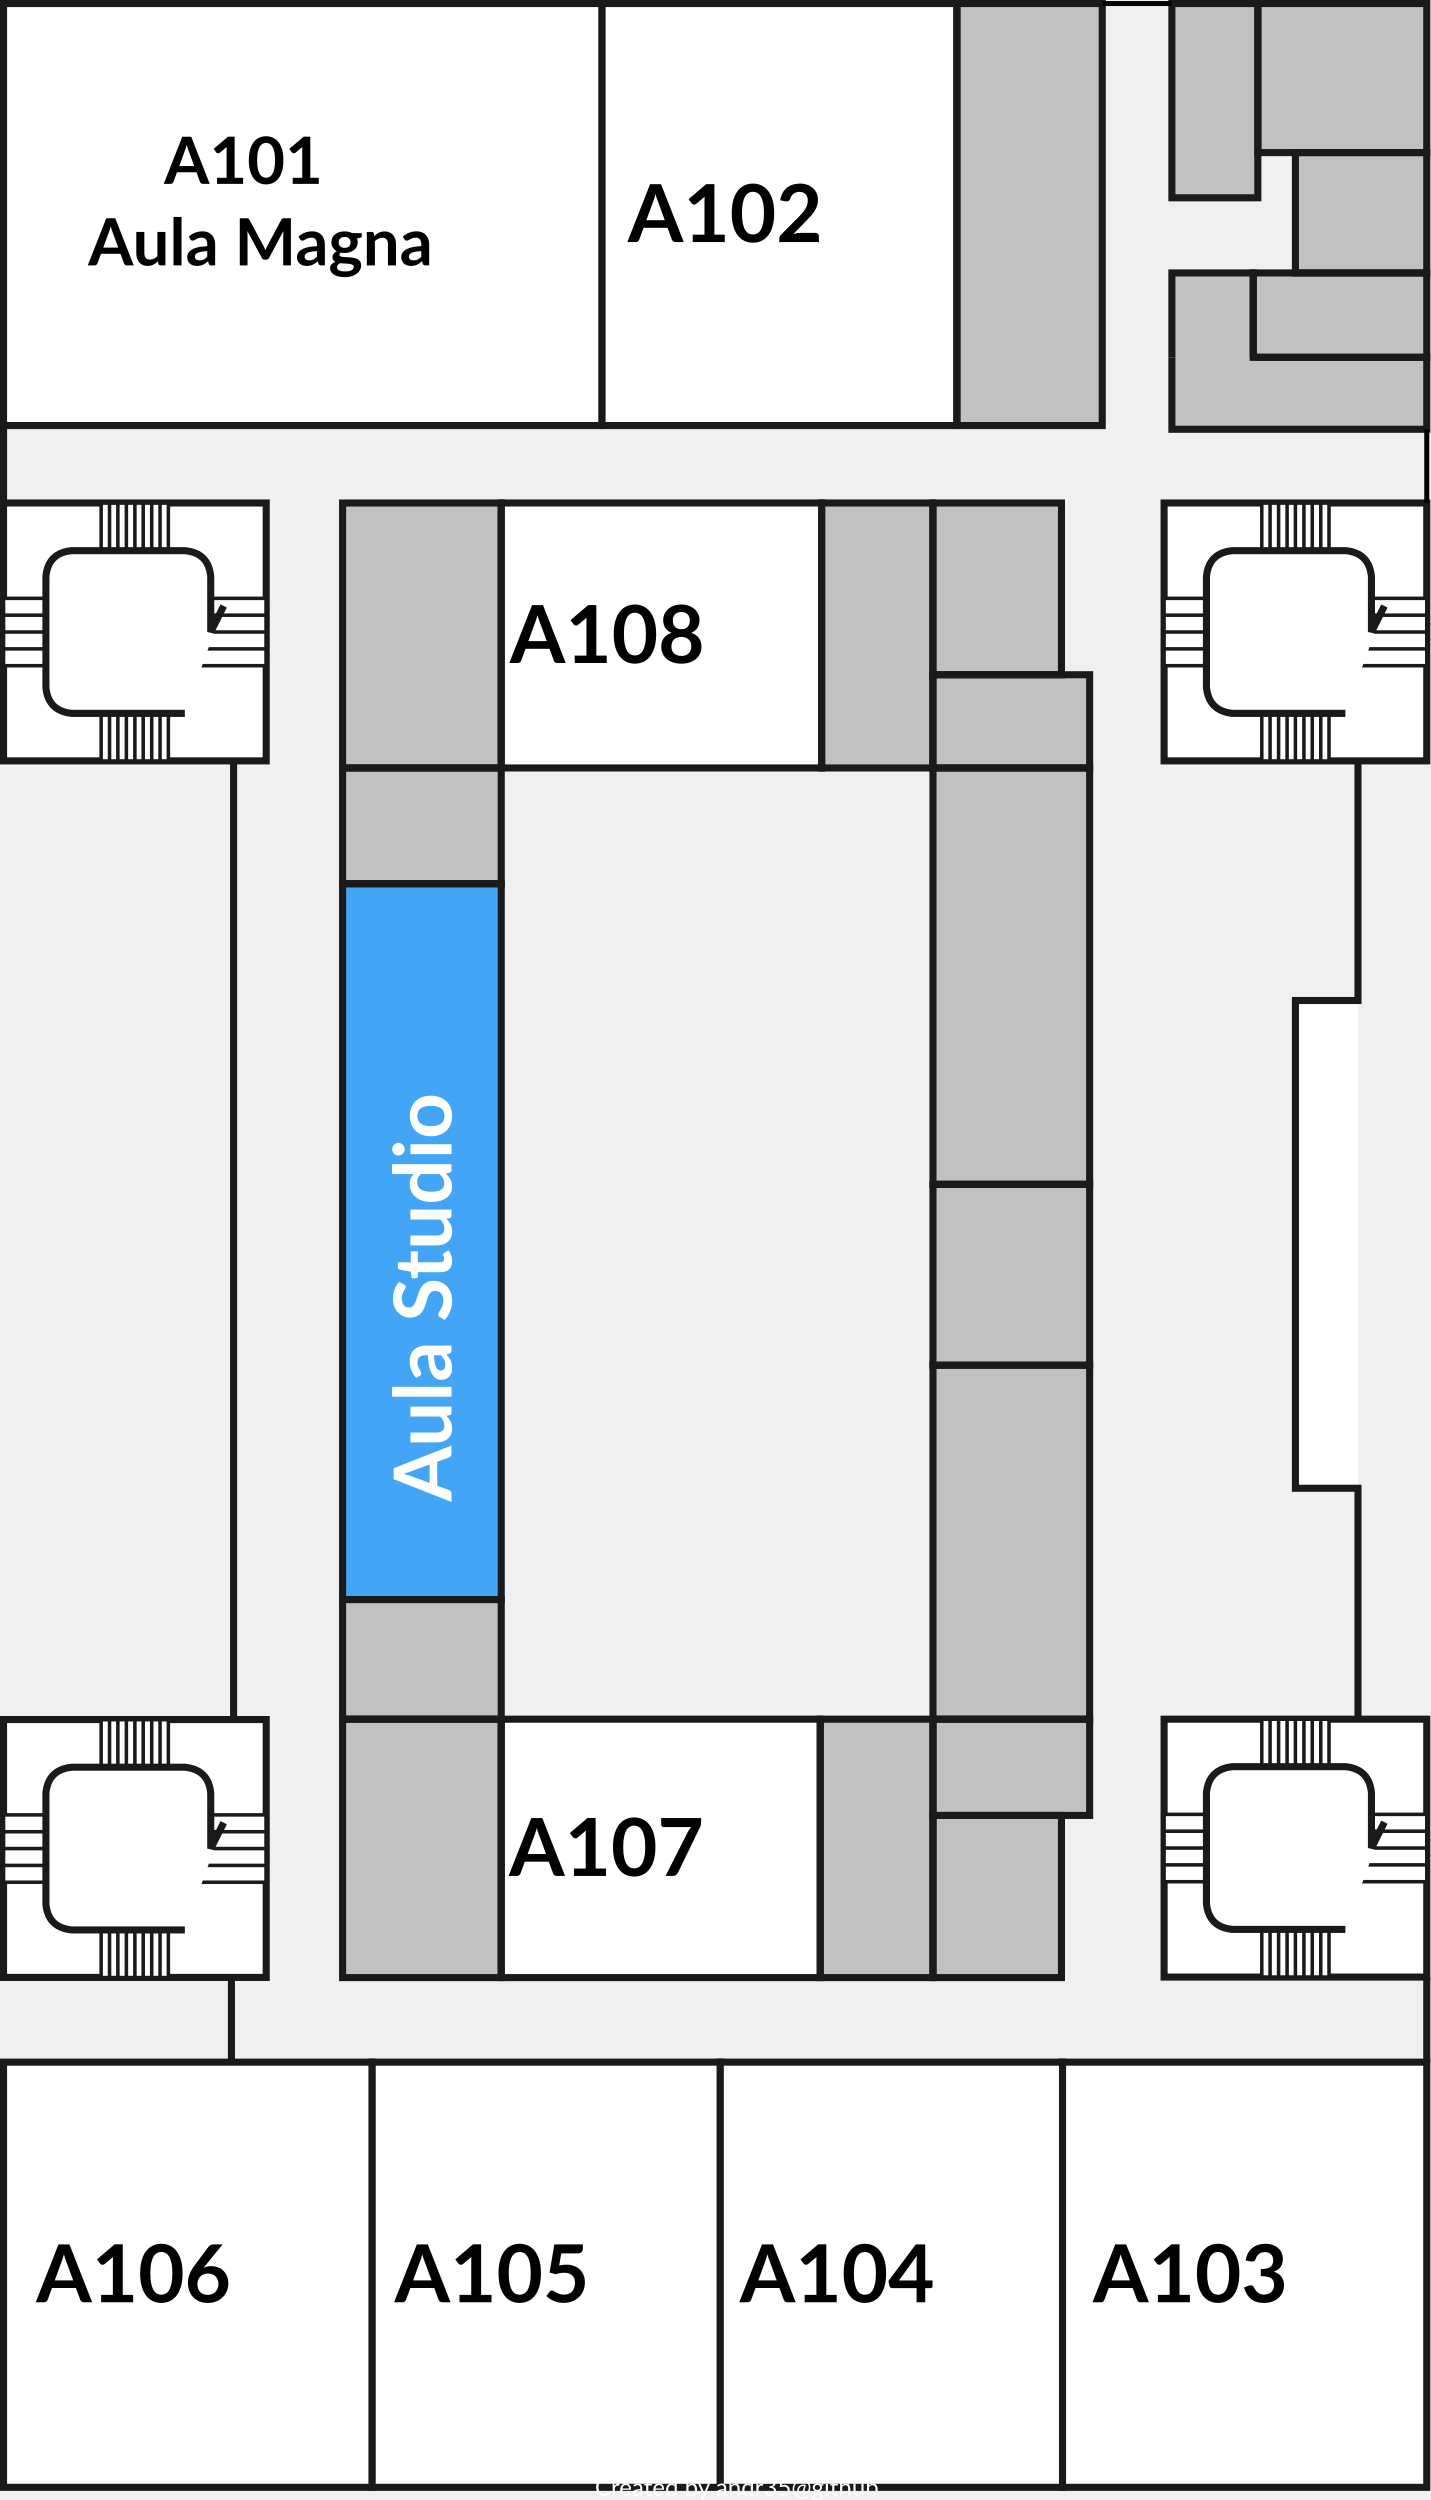
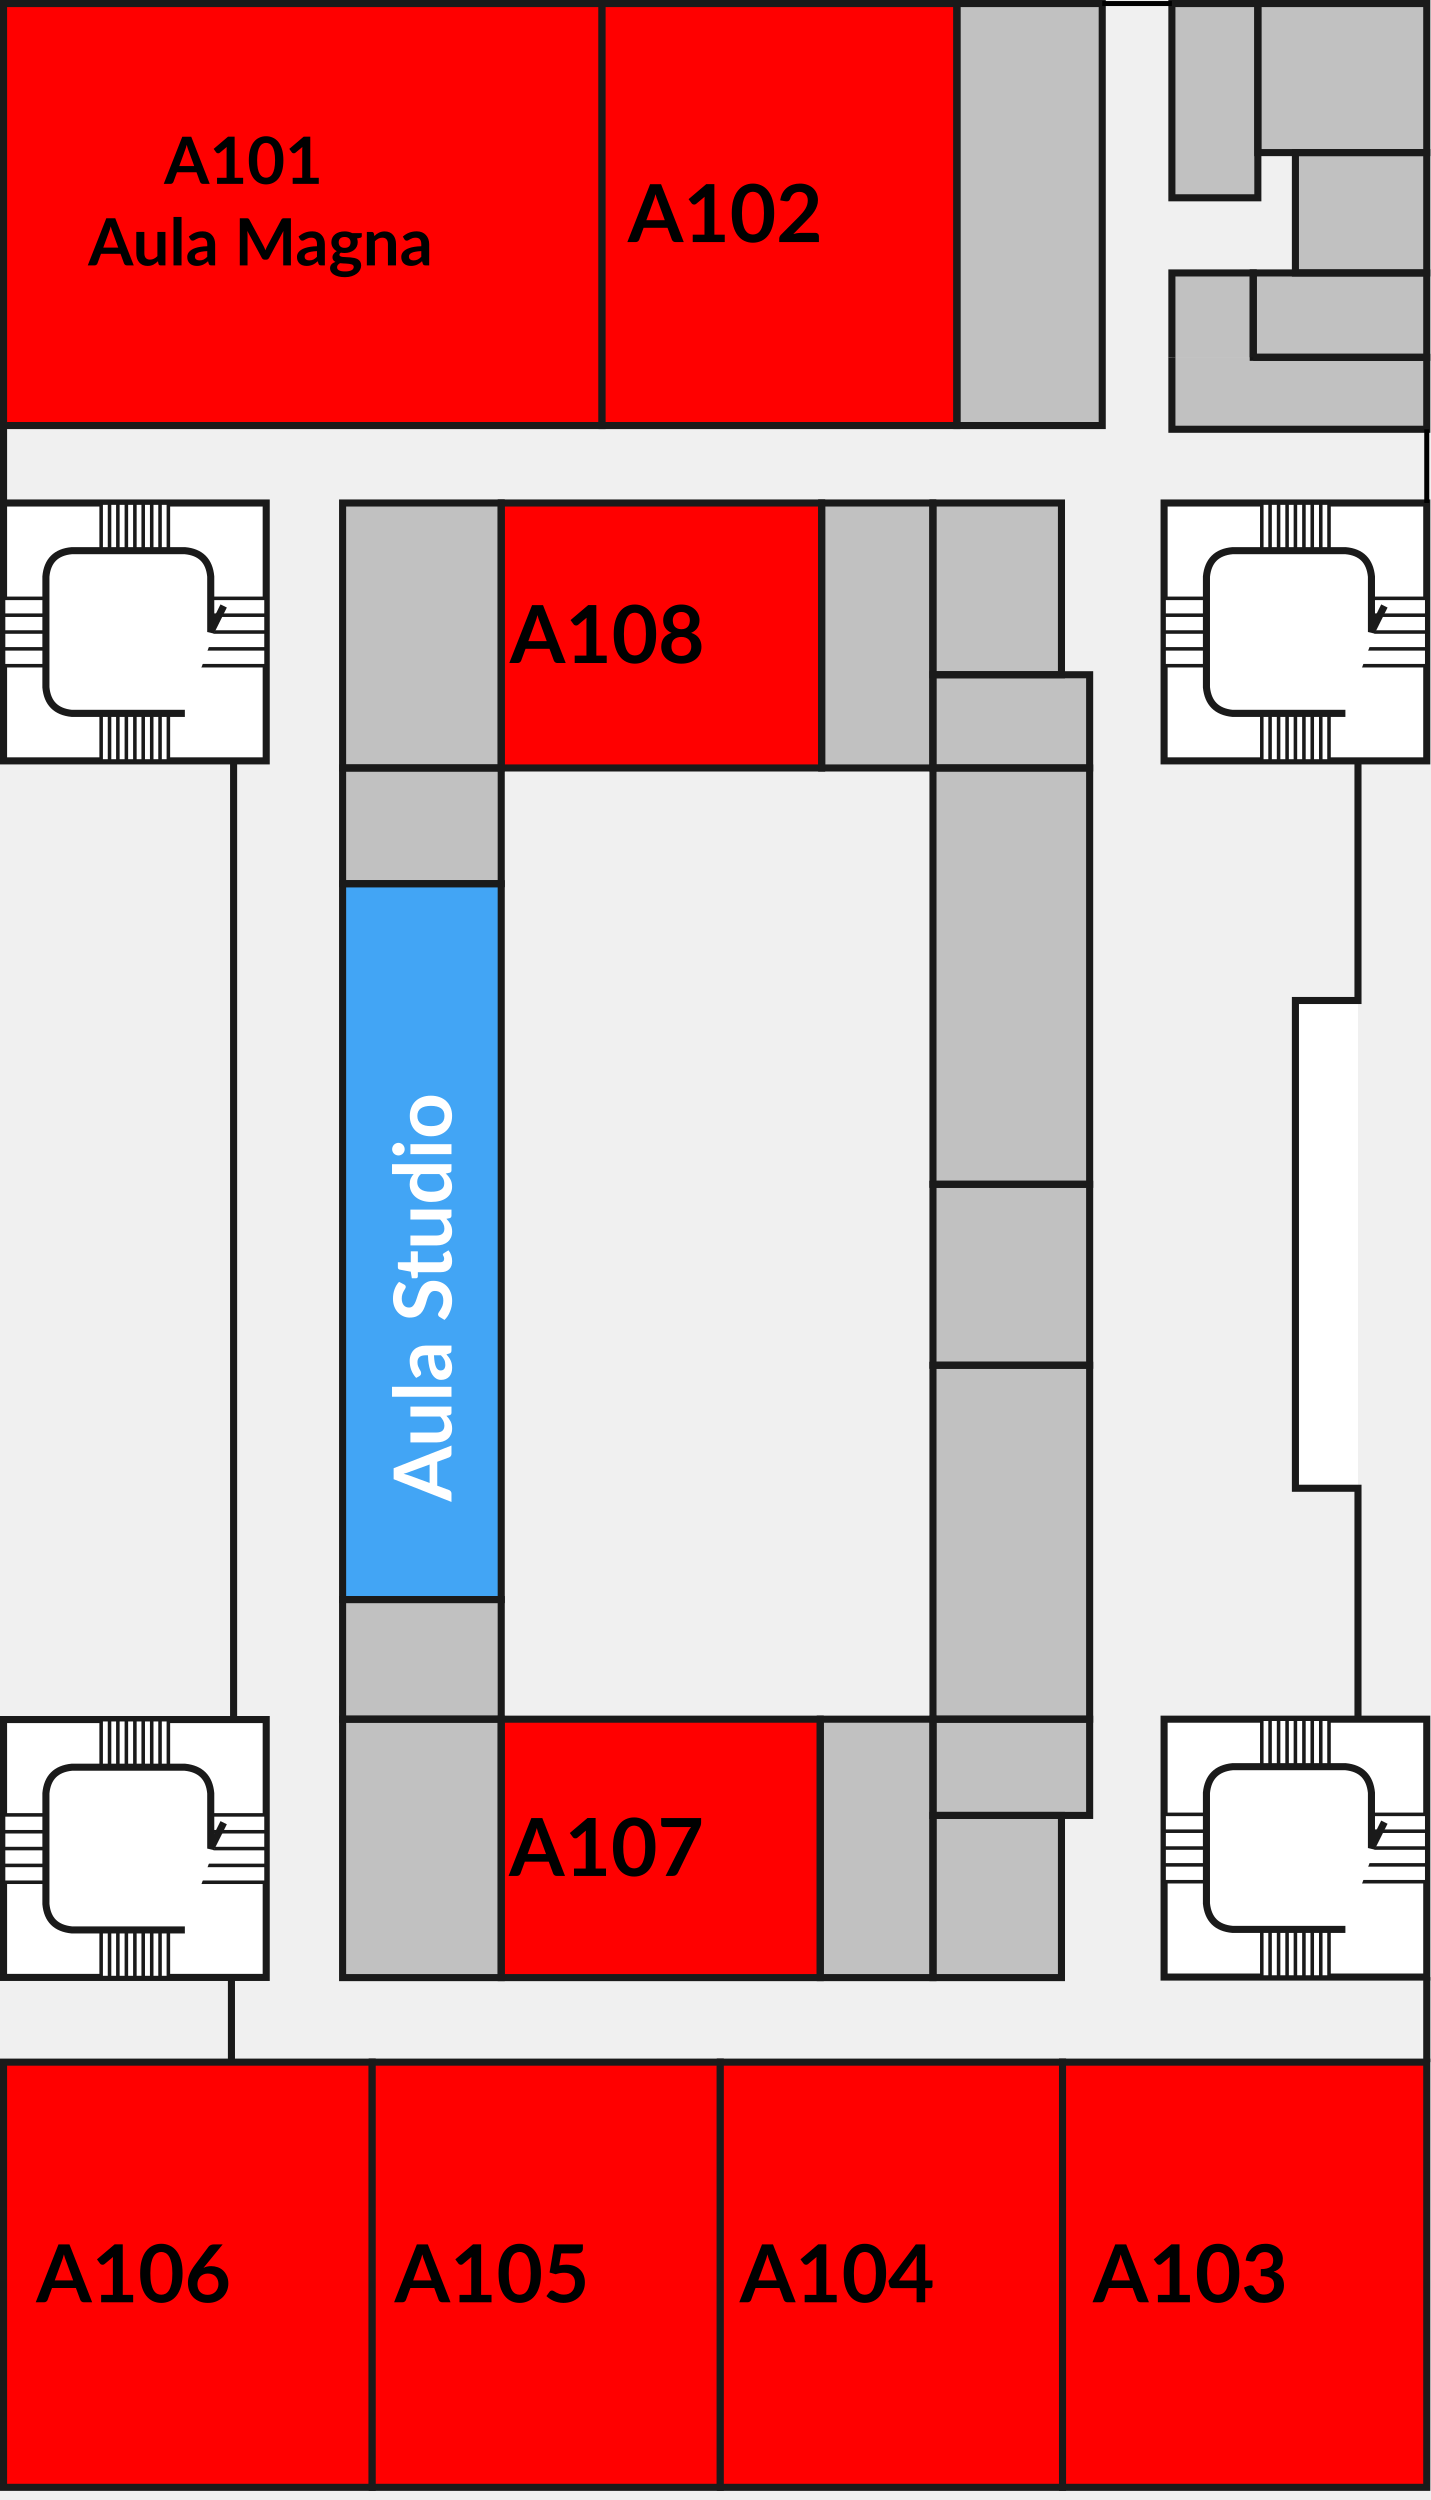
<svg xmlns="http://www.w3.org/2000/svg" version="1.1" id="svg4463" viewBox="0 0 580.63 1014.878" height="286.421mm" width="163.867mm">
  <defs id="defs4465" />
  <g transform="translate(-16.2721,-22.20401)" id="layer1">
-     <rect style="stroke:#1a1a1a;stroke-width:2.878;stroke-miterlimit:4;stroke-dasharray:none;stroke-opacity:1" id="a106" fill="white" y="859.333" x="17.711" height="172.606" width="149.654" />
-     <rect style="stroke:#1a1a1a;stroke-width:2.878;stroke-miterlimit:4;stroke-dasharray:none;stroke-opacity:1" id="a105" fill="white" y="859.333" x="167.365" height="172.606" width="141.308" />
-     <rect style="stroke:#1a1a1a;stroke-width:2.878;stroke-miterlimit:4;stroke-dasharray:none;stroke-opacity:1" id="a104" fill="white" y="859.333" x="308.673" height="172.606" width="138.934" />
-     <rect style="stroke:#1a1a1a;stroke-width:2.878;stroke-miterlimit:4;stroke-dasharray:none;stroke-opacity:1" id="a103" fill="white" y="859.333" x="447.607" height="172.606" width="147.856" />
-     <rect style="stroke:#1a1a1a;stroke-width:2.878;stroke-miterlimit:4;stroke-dasharray:none;stroke-opacity:1" id="a107" fill="white" y="720.111" x="219.744" height="104.902" width="129.508" />
+     <rect style="stroke:#1a1a1a;stroke-width:2.878;stroke-miterlimit:4;stroke-dasharray:none;stroke-opacity:1" id="a106" fill="red" y="859.333" x="17.711" height="172.606" width="149.654" />
+     <rect style="stroke:#1a1a1a;stroke-width:2.878;stroke-miterlimit:4;stroke-dasharray:none;stroke-opacity:1" id="a105" fill="red" y="859.333" x="167.365" height="172.606" width="141.308" />
+     <rect style="stroke:#1a1a1a;stroke-width:2.878;stroke-miterlimit:4;stroke-dasharray:none;stroke-opacity:1" id="a104" fill="red" y="859.333" x="308.673" height="172.606" width="138.934" />
+     <rect style="stroke:#1a1a1a;stroke-width:2.878;stroke-miterlimit:4;stroke-dasharray:none;stroke-opacity:1" id="a103" fill="red" y="859.333" x="447.607" height="172.606" width="147.856" />
+     <rect style="stroke:#1a1a1a;stroke-width:2.878;stroke-miterlimit:4;stroke-dasharray:none;stroke-opacity:1" id="a107" fill="red" y="720.111" x="219.744" height="104.902" width="129.508" />
    <rect style="fill:#42a5f5;fill-opacity:1;stroke:#1a1a1a;stroke-width:2.878;stroke-miterlimit:4;stroke-dasharray:none;stroke-opacity:1" id="aulaStudio1" y="380.943" x="155.35" height="290.603" width="64.395" />
-     <rect style="stroke:#1a1a1a;stroke-width:2.878;stroke-miterlimit:4;stroke-dasharray:none;stroke-opacity:1" id="a101" fill="white" y="23.643" x="17.711" height="171.311" width="242.972" />
-     <rect style="stroke:#1a1a1a;stroke-width:2.878;stroke-miterlimit:4;stroke-dasharray:none;stroke-opacity:1" id="a102" fill="white" y="23.643" x="260.683" height="171.311" width="144.042" />
+     <rect style="stroke:#1a1a1a;stroke-width:2.878;stroke-miterlimit:4;stroke-dasharray:none;stroke-opacity:1" id="a101" fill="red" y="23.643" x="17.711" height="171.311" width="242.972" />
+     <rect style="stroke:#1a1a1a;stroke-width:2.878;stroke-miterlimit:4;stroke-dasharray:none;stroke-opacity:1" id="a102" fill="red" y="23.643" x="260.683" height="171.311" width="144.042" />
    <rect style="fill-opacity:0.196;stroke:#1a1a1a;stroke-width:2.878;stroke-miterlimit:4;stroke-dasharray:none;stroke-opacity:1" id="rect4028" y="23.643" x="404.726" height="171.311" width="58.998" />
-     <rect style="stroke:#1a1a1a;stroke-width:2.878;stroke-miterlimit:4;stroke-dasharray:none;stroke-opacity:1" id="a108" fill="white" y="226.396" x="219.744" height="107.564" width="130.084" />
+     <rect style="stroke:#1a1a1a;stroke-width:2.878;stroke-miterlimit:4;stroke-dasharray:none;stroke-opacity:1" id="a108" fill="red" y="226.396" x="219.744" height="107.564" width="130.084" />
    <rect style="fill-opacity:0.196;stroke:#1a1a1a;stroke-width:2.878;stroke-miterlimit:4;stroke-dasharray:none;stroke-opacity:1" id="rect4032" y="226.396" x="155.35" height="107.564" width="64.395" />
    <rect style="fill-opacity:0.196;stroke:#1a1a1a;stroke-width:2.878;stroke-miterlimit:4;stroke-dasharray:none;stroke-opacity:1" id="rect4034" y="333.96" x="155.35" height="46.983" width="64.395" />
    <rect style="fill-opacity:0.196;stroke:#1a1a1a;stroke-width:2.878;stroke-miterlimit:4;stroke-dasharray:none;stroke-opacity:1" id="rect4036" y="226.396" x="349.828" height="107.564" width="45.112" />
    <rect style="fill-opacity:0.196;stroke:#1a1a1a;stroke-width:2.878;stroke-miterlimit:4;stroke-dasharray:none;stroke-opacity:1" id="rect4038" y="296.115" x="395.012" height="37.845" width="63.603" />
    <rect style="fill-opacity:0.196;stroke:#1a1a1a;stroke-width:2.878;stroke-miterlimit:4;stroke-dasharray:none;stroke-opacity:1" id="rect4040" y="226.396" x="395.012" height="69.719" width="52.163" />
    <rect style="fill-opacity:0.196;stroke:#1a1a1a;stroke-width:2.878;stroke-miterlimit:4;stroke-dasharray:none;stroke-opacity:1" id="rect4042" y="333.96" x="395.012" height="169.009" width="63.603" />
    <rect style="fill-opacity:0.196;stroke:#1a1a1a;stroke-width:2.878;stroke-miterlimit:4;stroke-dasharray:none;stroke-opacity:1" id="rect4044" y="502.968" x="395.012" height="73.46" width="63.603" />
    <rect style="fill-opacity:0.196;stroke:#1a1a1a;stroke-width:2.878;stroke-miterlimit:4;stroke-dasharray:none;stroke-opacity:1" id="rect4046" y="576.429" x="395.012" height="143.683" width="63.603" />
    <rect style="fill-opacity:0.196;stroke:#1a1a1a;stroke-width:2.878;stroke-miterlimit:4;stroke-dasharray:none;stroke-opacity:1" id="rect4048" y="720.111" x="349.253" height="104.902" width="45.76" />
    <rect style="fill-opacity:0.196;stroke:#1a1a1a;stroke-width:2.878;stroke-miterlimit:4;stroke-dasharray:none;stroke-opacity:1" id="rect4050" y="720.111" x="155.35" height="104.902" width="64.395" />
    <rect style="fill-opacity:0.196;stroke:#1a1a1a;stroke-width:2.878;stroke-miterlimit:4;stroke-dasharray:none;stroke-opacity:1" id="rect4052" y="671.545" x="155.35" height="48.566" width="64.395" />
    <rect style="fill:#ffffff;fill-opacity:1;stroke:#1a1a1a;stroke-width:2.878;stroke-miterlimit:4;stroke-dasharray:none;stroke-opacity:1" id="rect4054" y="720.255" x="17.711" height="104.686" width="106.629" />
    <line class="fil0 str0" x1="111.101" y1="331.082" x2="111.101" y2="720.255" id="line4056" style="stroke:#1a1a1a;stroke-width:2.878;stroke-miterlimit:4;stroke-dasharray:none;stroke-opacity:1" />
    <line class="fil0 str0" x1="17.711" y1="226.396" x2="17.711" y2="195.026" id="line4058" style="stroke:#1a1a1a;stroke-width:2.878;stroke-miterlimit:4;stroke-dasharray:none;stroke-opacity:1" />
    <line class="fil0 str0" x1="110.224" y1="859.333" x2="110.224" y2="825.013" id="line4060" style="stroke:#1a1a1a;stroke-width:2.878;stroke-miterlimit:4;stroke-dasharray:none;stroke-opacity:1" />
    <line class="fil0 str0" x1="595.463" y1="859.333" x2="595.463" y2="824.797" id="line4062" style="stroke:#1a1a1a;stroke-width:2.878;stroke-miterlimit:4;stroke-dasharray:none;stroke-opacity:1" />
    <polyline transform="matrix(0.07194917,0,0,0.07194917,-214.1092,-502.7371)" class="fil0 str0" points="10864,16996 10864,15693 10511,15693 10511,12941 10864,12941 10864,11589 " id="polyline4066" style="fill:#ffffff;fill-opacity:1;stroke:#1a1a1a;stroke-width:40;stroke-miterlimit:4;stroke-dasharray:none;stroke-opacity:1" />
    <rect style="fill-opacity:0.196;stroke:#1a1a1a;stroke-width:2.878;stroke-miterlimit:4;stroke-dasharray:none;stroke-opacity:1" id="rect4068" y="23.643" x="526.895" height="60.509" width="68.568" />
    <rect style="fill-opacity:0.196;stroke:#1a1a1a;stroke-width:2.878;stroke-miterlimit:4;stroke-dasharray:none;stroke-opacity:1" id="rect4070" y="23.643" x="492" height="78.856" width="34.895" />
    <rect style="fill-opacity:0.196;stroke:#1a1a1a;stroke-width:2.878;stroke-miterlimit:4;stroke-dasharray:none;stroke-opacity:1" id="rect4072" y="84.152" x="542.148" height="48.853" width="53.314" />
    <rect style="fill-opacity:0.196;stroke:#1a1a1a;stroke-width:2.878;stroke-miterlimit:4;stroke-dasharray:none;stroke-opacity:1" id="rect4074" y="133.006" x="525.025" height="34.248" width="70.438" />
    <polyline transform="matrix(0.07194917,0,0,0.07194917,-214.1092,-502.7371)" class="fil0 str0" points="10273,9312 11252,9312 11252,9718 9814,9718 9814,9312 " id="polyline4076" style="fill-opacity:0.196;stroke:#1a1a1a;stroke-width:40;stroke-miterlimit:4;stroke-dasharray:none;stroke-opacity:1" />
    <polyline transform="matrix(0.07194917,0,0,0.07194917,-214.1092,-502.7371)" class="fil0 str0" points="9814,9312 9814,8836 10273,8836 10273,9312 " id="polyline4078" style="fill-opacity:0.196;stroke:#1a1a1a;stroke-width:40;stroke-miterlimit:4;stroke-dasharray:none;stroke-opacity:1" />
    <rect style="fill-opacity:0.196;stroke:#1a1a1a;stroke-width:2.878;stroke-miterlimit:4;stroke-dasharray:none;stroke-opacity:1" id="rect4084" y="720.111" x="395.012" height="39.068" width="63.603" />
    <rect style="fill-opacity:0.196;stroke:#1a1a1a;stroke-width:2.878;stroke-miterlimit:4;stroke-dasharray:none;stroke-opacity:1" id="rect4086" y="759.179" x="395.012" height="65.833" width="52.163" />
    <rect style="fill:#ffffff;fill-opacity:1;stroke:#1a1a1a;stroke-width:1.439;stroke-miterlimit:4;stroke-dasharray:none;stroke-opacity:1" id="rect4088" y="758.964" x="84.624" height="27.341" width="39.644" />
    <rect style="fill:#ffffff;fill-opacity:1;stroke:#1a1a1a;stroke-width:1.439;stroke-miterlimit:4;stroke-dasharray:none;stroke-opacity:1" id="rect4090" transform="matrix(0,-1,1,0,0,0)" y="57.333" x="-824.991" height="27.29" width="38.636" />
    <rect style="fill:#ffffff;fill-opacity:1;stroke:#1a1a1a;stroke-width:1.439;stroke-miterlimit:4;stroke-dasharray:none;stroke-opacity:1" id="rect4092" transform="matrix(0,-1,1,0,0,0)" y="57.333" x="-758.956" height="27.29" width="38.636" />
    <rect style="fill:#ffffff;fill-opacity:1;stroke:#1a1a1a;stroke-width:1.439;stroke-miterlimit:4;stroke-dasharray:none;stroke-opacity:1" id="rect4094" y="758.964" x="17.711" height="27.341" width="39.644" />
    <line class="fil0 str0" x1="17.711" y1="772.634" x2="57.355" y2="772.634" id="line4096" style="fill:#ffffff;fill-opacity:1;stroke:#1a1a1a;stroke-width:1.439;stroke-miterlimit:4;stroke-dasharray:none;stroke-opacity:1" />
    <line class="fil0 str0" x1="57.355" y1="765.799" x2="17.711" y2="765.799" id="line4098" style="fill:#ffffff;fill-opacity:1;stroke:#1a1a1a;stroke-width:1.439;stroke-miterlimit:4;stroke-dasharray:none;stroke-opacity:1" />
    <line class="fil0 str0" x1="17.711" y1="779.469" x2="57.355" y2="779.469" id="line4100" style="fill:#ffffff;fill-opacity:1;stroke:#1a1a1a;stroke-width:1.439;stroke-miterlimit:4;stroke-dasharray:none;stroke-opacity:1" />
    <line class="fil0 str0" x1="84.624" y1="772.634" x2="124.268" y2="772.634" id="line4102" style="fill:#ffffff;fill-opacity:1;stroke:#1a1a1a;stroke-width:1.439;stroke-miterlimit:4;stroke-dasharray:none;stroke-opacity:1" />
    <line class="fil0 str0" x1="124.268" y1="765.799" x2="84.624" y2="765.799" id="line4104" style="fill:#ffffff;fill-opacity:1;stroke:#1a1a1a;stroke-width:1.439;stroke-miterlimit:4;stroke-dasharray:none;stroke-opacity:1" />
    <line class="fil0 str0" x1="84.624" y1="779.469" x2="124.268" y2="779.469" id="line4106" style="fill:#ffffff;fill-opacity:1;stroke:#1a1a1a;stroke-width:1.439;stroke-miterlimit:4;stroke-dasharray:none;stroke-opacity:1" />
    <line class="fil0 str0" x1="71.025" y1="758.964" x2="71.025" y2="720.255" id="line4108" style="fill:#ffffff;fill-opacity:1;stroke:#1a1a1a;stroke-width:1.439;stroke-miterlimit:4;stroke-dasharray:none;stroke-opacity:1" />
    <line class="fil0 str0" x1="64.118" y1="720.255" x2="64.118" y2="758.964" id="line4110" style="fill:#ffffff;fill-opacity:1;stroke:#1a1a1a;stroke-width:1.439;stroke-miterlimit:4;stroke-dasharray:none;stroke-opacity:1" />
    <line class="fil0 str0" x1="60.737" y1="720.255" x2="60.737" y2="758.964" id="line4112" style="fill:#ffffff;fill-opacity:1;stroke:#1a1a1a;stroke-width:1.439;stroke-miterlimit:4;stroke-dasharray:none;stroke-opacity:1" />
    <line class="fil0 str0" x1="67.572" y1="758.964" x2="67.572" y2="720.255" id="line4114" style="fill:#ffffff;fill-opacity:1;stroke:#1a1a1a;stroke-width:1.439;stroke-miterlimit:4;stroke-dasharray:none;stroke-opacity:1" />
    <line class="fil0 str0" x1="81.242" y1="758.964" x2="81.242" y2="720.255" id="line4116" style="fill:#ffffff;fill-opacity:1;stroke:#1a1a1a;stroke-width:1.439;stroke-miterlimit:4;stroke-dasharray:none;stroke-opacity:1" />
    <line class="fil0 str0" x1="74.407" y1="720.255" x2="74.407" y2="758.964" id="line4118" style="fill:#ffffff;fill-opacity:1;stroke:#1a1a1a;stroke-width:1.439;stroke-miterlimit:4;stroke-dasharray:none;stroke-opacity:1" />
    <line class="fil0 str0" x1="77.861" y1="758.964" x2="77.861" y2="720.255" id="line4120" style="fill:#ffffff;fill-opacity:1;stroke:#1a1a1a;stroke-width:1.439;stroke-miterlimit:4;stroke-dasharray:none;stroke-opacity:1" />
    <line class="fil0 str0" x1="71.025" y1="825.013" x2="71.025" y2="786.304" id="line4122" style="fill:#ffffff;fill-opacity:1;stroke:#1a1a1a;stroke-width:1.439;stroke-miterlimit:4;stroke-dasharray:none;stroke-opacity:1" />
    <line class="fil0 str0" x1="64.118" y1="786.304" x2="64.118" y2="825.013" id="line4124" style="fill:#ffffff;fill-opacity:1;stroke:#1a1a1a;stroke-width:1.439;stroke-miterlimit:4;stroke-dasharray:none;stroke-opacity:1" />
    <line class="fil0 str0" x1="60.737" y1="786.304" x2="60.737" y2="825.013" id="line4126" style="fill:#ffffff;fill-opacity:1;stroke:#1a1a1a;stroke-width:1.439;stroke-miterlimit:4;stroke-dasharray:none;stroke-opacity:1" />
    <line class="fil0 str0" x1="67.572" y1="825.013" x2="67.572" y2="786.304" id="line4128" style="fill:#ffffff;fill-opacity:1;stroke:#1a1a1a;stroke-width:1.439;stroke-miterlimit:4;stroke-dasharray:none;stroke-opacity:1" />
    <line class="fil0 str0" x1="81.242" y1="825.013" x2="81.242" y2="786.304" id="line4130" style="fill:#ffffff;fill-opacity:1;stroke:#1a1a1a;stroke-width:1.439;stroke-miterlimit:4;stroke-dasharray:none;stroke-opacity:1" />
    <line class="fil0 str0" x1="74.407" y1="786.304" x2="74.407" y2="825.013" id="line4132" style="fill:#ffffff;fill-opacity:1;stroke:#1a1a1a;stroke-width:1.439;stroke-miterlimit:4;stroke-dasharray:none;stroke-opacity:1" />
    <line class="fil0 str0" x1="77.861" y1="825.013" x2="77.861" y2="786.304" id="line4134" style="fill:#ffffff;fill-opacity:1;stroke:#1a1a1a;stroke-width:1.439;stroke-miterlimit:4;stroke-dasharray:none;stroke-opacity:1" />
    <rect style="fill:#ffffff;fill-opacity:1;stroke:#1a1a1a;stroke-width:2.878;stroke-miterlimit:4;stroke-dasharray:none;stroke-opacity:1" id="rect4136" y="226.396" x="17.711" height="104.686" width="106.629" />
    <rect style="fill:#ffffff;fill-opacity:1;stroke:#1a1a1a;stroke-width:1.439;stroke-miterlimit:4;stroke-dasharray:none;stroke-opacity:1" id="rect4138" y="265.104" x="84.624" height="27.341" width="39.644" />
    <rect style="fill:#ffffff;fill-opacity:1;stroke:#1a1a1a;stroke-width:1.439;stroke-miterlimit:4;stroke-dasharray:none;stroke-opacity:1" id="rect4140" transform="matrix(0,-1,1,0,0,0)" y="57.333" x="-331.111" height="27.29" width="38.636" />
    <rect style="fill:#ffffff;fill-opacity:1;stroke:#1a1a1a;stroke-width:1.439;stroke-miterlimit:4;stroke-dasharray:none;stroke-opacity:1" id="rect4142" transform="matrix(0,-1,1,0,0,0)" y="57.333" x="-265.076" height="27.29" width="38.636" />
    <rect style="fill:#ffffff;fill-opacity:1;stroke:#1a1a1a;stroke-width:1.439;stroke-miterlimit:4;stroke-dasharray:none;stroke-opacity:1" id="rect4144" y="265.104" x="17.711" height="27.341" width="39.644" />
    <line class="fil0 str0" x1="17.711" y1="278.775" x2="57.355" y2="278.775" id="line4146" style="fill:#ffffff;fill-opacity:1;stroke:#1a1a1a;stroke-width:1.439;stroke-miterlimit:4;stroke-dasharray:none;stroke-opacity:1" />
    <line class="fil0 str0" x1="57.355" y1="271.94" x2="17.711" y2="271.94" id="line4148" style="fill:#ffffff;fill-opacity:1;stroke:#1a1a1a;stroke-width:1.439;stroke-miterlimit:4;stroke-dasharray:none;stroke-opacity:1" />
    <line class="fil0 str0" x1="17.711" y1="285.61" x2="57.355" y2="285.61" id="line4150" style="fill:#ffffff;fill-opacity:1;stroke:#1a1a1a;stroke-width:1.439;stroke-miterlimit:4;stroke-dasharray:none;stroke-opacity:1" />
    <line class="fil0 str0" x1="84.624" y1="278.775" x2="124.268" y2="278.775" id="line4152" style="fill:#ffffff;fill-opacity:1;stroke:#1a1a1a;stroke-width:1.439;stroke-miterlimit:4;stroke-dasharray:none;stroke-opacity:1" />
    <line class="fil0 str0" x1="124.268" y1="271.94" x2="84.624" y2="271.94" id="line4154" style="fill:#ffffff;fill-opacity:1;stroke:#1a1a1a;stroke-width:1.439;stroke-miterlimit:4;stroke-dasharray:none;stroke-opacity:1" />
    <line class="fil0 str0" x1="84.624" y1="285.61" x2="124.268" y2="285.61" id="line4156" style="fill:#ffffff;fill-opacity:1;stroke:#1a1a1a;stroke-width:1.439;stroke-miterlimit:4;stroke-dasharray:none;stroke-opacity:1" />
    <line class="fil0 str0" x1="71.025" y1="265.104" x2="71.025" y2="226.396" id="line4158" style="fill:#ffffff;fill-opacity:1;stroke:#1a1a1a;stroke-width:1.439;stroke-miterlimit:4;stroke-dasharray:none;stroke-opacity:1" />
    <line class="fil0 str0" x1="64.118" y1="226.396" x2="64.118" y2="265.104" id="line4160" style="fill:#ffffff;fill-opacity:1;stroke:#1a1a1a;stroke-width:1.439;stroke-miterlimit:4;stroke-dasharray:none;stroke-opacity:1" />
    <line class="fil0 str0" x1="60.737" y1="226.396" x2="60.737" y2="265.104" id="line4162" style="fill:#ffffff;fill-opacity:1;stroke:#1a1a1a;stroke-width:1.439;stroke-miterlimit:4;stroke-dasharray:none;stroke-opacity:1" />
    <line class="fil0 str0" x1="67.572" y1="265.104" x2="67.572" y2="226.396" id="line4164" style="fill:#ffffff;fill-opacity:1;stroke:#1a1a1a;stroke-width:1.439;stroke-miterlimit:4;stroke-dasharray:none;stroke-opacity:1" />
    <line class="fil0 str0" x1="81.242" y1="265.104" x2="81.242" y2="226.396" id="line4166" style="fill:#ffffff;fill-opacity:1;stroke:#1a1a1a;stroke-width:1.439;stroke-miterlimit:4;stroke-dasharray:none;stroke-opacity:1" />
    <line class="fil0 str0" x1="74.407" y1="226.396" x2="74.407" y2="265.104" id="line4168" style="fill:#ffffff;fill-opacity:1;stroke:#1a1a1a;stroke-width:1.439;stroke-miterlimit:4;stroke-dasharray:none;stroke-opacity:1" />
    <line class="fil0 str0" x1="77.861" y1="265.104" x2="77.861" y2="226.396" id="line4170" style="fill:#ffffff;fill-opacity:1;stroke:#1a1a1a;stroke-width:1.439;stroke-miterlimit:4;stroke-dasharray:none;stroke-opacity:1" />
    <line class="fil0 str0" x1="71.025" y1="331.082" x2="71.025" y2="292.445" id="line4172" style="fill:#ffffff;fill-opacity:1;stroke:#1a1a1a;stroke-width:1.439;stroke-miterlimit:4;stroke-dasharray:none;stroke-opacity:1" />
    <line class="fil0 str0" x1="64.118" y1="292.445" x2="64.118" y2="331.082" id="line4174" style="fill:#ffffff;fill-opacity:1;stroke:#1a1a1a;stroke-width:1.439;stroke-miterlimit:4;stroke-dasharray:none;stroke-opacity:1" />
    <line class="fil0 str0" x1="60.737" y1="292.445" x2="60.737" y2="331.082" id="line4176" style="fill:#ffffff;fill-opacity:1;stroke:#1a1a1a;stroke-width:1.439;stroke-miterlimit:4;stroke-dasharray:none;stroke-opacity:1" />
    <line class="fil0 str0" x1="67.572" y1="331.082" x2="67.572" y2="292.445" id="line4178" style="fill:#ffffff;fill-opacity:1;stroke:#1a1a1a;stroke-width:1.439;stroke-miterlimit:4;stroke-dasharray:none;stroke-opacity:1" />
    <line class="fil0 str0" x1="81.242" y1="331.082" x2="81.242" y2="292.445" id="line4180" style="fill:#ffffff;fill-opacity:1;stroke:#1a1a1a;stroke-width:1.439;stroke-miterlimit:4;stroke-dasharray:none;stroke-opacity:1" />
    <line class="fil0 str0" x1="74.407" y1="292.445" x2="74.407" y2="331.082" id="line4182" style="fill:#ffffff;fill-opacity:1;stroke:#1a1a1a;stroke-width:1.439;stroke-miterlimit:4;stroke-dasharray:none;stroke-opacity:1" />
    <line class="fil0 str0" x1="77.861" y1="331.082" x2="77.861" y2="292.445" id="line4184" style="fill:#ffffff;fill-opacity:1;stroke:#1a1a1a;stroke-width:1.439;stroke-miterlimit:4;stroke-dasharray:none;stroke-opacity:1" />
    <rect style="fill:#ffffff;fill-opacity:1;stroke:#1a1a1a;stroke-width:2.878;stroke-miterlimit:4;stroke-dasharray:none;stroke-opacity:1" id="rect4186" y="226.396" x="488.834" height="104.686" width="106.629" />
    <rect style="fill:#ffffff;fill-opacity:1;stroke:#1a1a1a;stroke-width:1.439;stroke-miterlimit:4;stroke-dasharray:none;stroke-opacity:1" id="rect4188" y="265.104" x="555.819" height="27.341" width="39.644" />
    <rect style="fill:#ffffff;fill-opacity:1;stroke:#1a1a1a;stroke-width:1.439;stroke-miterlimit:4;stroke-dasharray:none;stroke-opacity:1" id="rect4190" transform="matrix(0,-1,1,0,0,0)" y="528.5" x="-331.111" height="27.29" width="38.636" />
    <rect style="fill:#ffffff;fill-opacity:1;stroke:#1a1a1a;stroke-width:1.439;stroke-miterlimit:4;stroke-dasharray:none;stroke-opacity:1" id="rect4192" transform="matrix(0,-1,1,0,0,0)" y="528.5" x="-265.076" height="27.29" width="38.636" />
    <rect style="fill:#ffffff;fill-opacity:1;stroke:#1a1a1a;stroke-width:1.439;stroke-miterlimit:4;stroke-dasharray:none;stroke-opacity:1" id="rect4194" y="265.104" x="488.834" height="27.341" width="39.644" />
    <line class="fil0 str0" x1="488.834" y1="278.775" x2="528.478" y2="278.775" id="line4196" style="fill:#ffffff;fill-opacity:1;stroke:#1a1a1a;stroke-width:1.439;stroke-miterlimit:4;stroke-dasharray:none;stroke-opacity:1" />
    <line class="fil0 str0" x1="528.478" y1="271.94" x2="488.834" y2="271.94" id="line4198" style="fill:#ffffff;fill-opacity:1;stroke:#1a1a1a;stroke-width:1.439;stroke-miterlimit:4;stroke-dasharray:none;stroke-opacity:1" />
    <line class="fil0 str0" x1="488.834" y1="285.61" x2="528.478" y2="285.61" id="line4200" style="fill:#ffffff;fill-opacity:1;stroke:#1a1a1a;stroke-width:1.439;stroke-miterlimit:4;stroke-dasharray:none;stroke-opacity:1" />
    <line class="fil0 str0" x1="555.819" y1="278.775" x2="595.463" y2="278.775" id="line4202" style="fill:#ffffff;fill-opacity:1;stroke:#1a1a1a;stroke-width:1.439;stroke-miterlimit:4;stroke-dasharray:none;stroke-opacity:1" />
    <line class="fil0 str0" x1="595.463" y1="271.94" x2="555.819" y2="271.94" id="line4204" style="fill:#ffffff;fill-opacity:1;stroke:#1a1a1a;stroke-width:1.439;stroke-miterlimit:4;stroke-dasharray:none;stroke-opacity:1" />
    <line class="fil0 str0" x1="555.819" y1="285.61" x2="595.463" y2="285.61" id="line4206" style="fill:#ffffff;fill-opacity:1;stroke:#1a1a1a;stroke-width:1.439;stroke-miterlimit:4;stroke-dasharray:none;stroke-opacity:1" />
    <line class="fil0 str0" x1="542.148" y1="265.104" x2="542.148" y2="226.396" id="line4208" style="fill:#ffffff;fill-opacity:1;stroke:#1a1a1a;stroke-width:1.439;stroke-miterlimit:4;stroke-dasharray:none;stroke-opacity:1" />
    <line class="fil0 str0" x1="535.313" y1="226.396" x2="535.313" y2="265.104" id="line4210" style="fill:#ffffff;fill-opacity:1;stroke:#1a1a1a;stroke-width:1.439;stroke-miterlimit:4;stroke-dasharray:none;stroke-opacity:1" />
    <line class="fil0 str0" x1="531.86" y1="226.396" x2="531.86" y2="265.104" id="line4212" style="fill:#ffffff;fill-opacity:1;stroke:#1a1a1a;stroke-width:1.439;stroke-miterlimit:4;stroke-dasharray:none;stroke-opacity:1" />
    <line class="fil0 str0" x1="538.767" y1="265.104" x2="538.767" y2="226.396" id="line4214" style="fill:#ffffff;fill-opacity:1;stroke:#1a1a1a;stroke-width:1.439;stroke-miterlimit:4;stroke-dasharray:none;stroke-opacity:1" />
    <line class="fil0 str0" x1="552.437" y1="265.104" x2="552.437" y2="226.396" id="line4216" style="fill:#ffffff;fill-opacity:1;stroke:#1a1a1a;stroke-width:1.439;stroke-miterlimit:4;stroke-dasharray:none;stroke-opacity:1" />
    <line class="fil0 str0" x1="545.602" y1="226.396" x2="545.602" y2="265.104" id="line4218" style="fill:#ffffff;fill-opacity:1;stroke:#1a1a1a;stroke-width:1.439;stroke-miterlimit:4;stroke-dasharray:none;stroke-opacity:1" />
    <line class="fil0 str0" x1="548.984" y1="265.104" x2="548.984" y2="226.396" id="line4220" style="fill:#ffffff;fill-opacity:1;stroke:#1a1a1a;stroke-width:1.439;stroke-miterlimit:4;stroke-dasharray:none;stroke-opacity:1" />
    <line class="fil0 str0" x1="542.148" y1="331.082" x2="542.148" y2="292.445" id="line4222" style="fill:#ffffff;fill-opacity:1;stroke:#1a1a1a;stroke-width:1.439;stroke-miterlimit:4;stroke-dasharray:none;stroke-opacity:1" />
    <line class="fil0 str0" x1="535.313" y1="292.445" x2="535.313" y2="331.082" id="line4224" style="fill:#ffffff;fill-opacity:1;stroke:#1a1a1a;stroke-width:1.439;stroke-miterlimit:4;stroke-dasharray:none;stroke-opacity:1" />
    <line class="fil0 str0" x1="531.86" y1="292.445" x2="531.86" y2="331.082" id="line4226" style="fill:#ffffff;fill-opacity:1;stroke:#1a1a1a;stroke-width:1.439;stroke-miterlimit:4;stroke-dasharray:none;stroke-opacity:1" />
    <line class="fil0 str0" x1="538.767" y1="331.082" x2="538.767" y2="292.445" id="line4228" style="fill:#ffffff;fill-opacity:1;stroke:#1a1a1a;stroke-width:1.439;stroke-miterlimit:4;stroke-dasharray:none;stroke-opacity:1" />
    <line class="fil0 str0" x1="552.437" y1="331.082" x2="552.437" y2="292.445" id="line4230" style="fill:#ffffff;fill-opacity:1;stroke:#1a1a1a;stroke-width:1.439;stroke-miterlimit:4;stroke-dasharray:none;stroke-opacity:1" />
    <line class="fil0 str0" x1="545.602" y1="292.445" x2="545.602" y2="331.082" id="line4232" style="fill:#ffffff;fill-opacity:1;stroke:#1a1a1a;stroke-width:1.439;stroke-miterlimit:4;stroke-dasharray:none;stroke-opacity:1" />
    <line class="fil0 str0" x1="548.984" y1="331.082" x2="548.984" y2="292.445" id="line4234" style="fill:#ffffff;fill-opacity:1;stroke:#1a1a1a;stroke-width:1.439;stroke-miterlimit:4;stroke-dasharray:none;stroke-opacity:1" />
    <rect style="fill:#ffffff;fill-opacity:1;stroke:#1a1a1a;stroke-width:2.878;stroke-miterlimit:4;stroke-dasharray:none;stroke-opacity:1" id="rect4236" y="720.111" x="488.834" height="104.686" width="106.629" />
    <rect style="fill:#ffffff;fill-opacity:1;stroke:#1a1a1a;stroke-width:1.439;stroke-miterlimit:4;stroke-dasharray:none;stroke-opacity:1" id="rect4238" y="758.748" x="555.819" height="27.341" width="39.644" />
    <rect style="fill:#ffffff;fill-opacity:1;stroke:#1a1a1a;stroke-width:1.439;stroke-miterlimit:4;stroke-dasharray:none;stroke-opacity:1" id="rect4240" transform="matrix(0,-1,1,0,0,0)" y="528.5" x="-824.79" height="27.29" width="38.636" />
    <rect style="fill:#ffffff;fill-opacity:1;stroke:#1a1a1a;stroke-width:1.439;stroke-miterlimit:4;stroke-dasharray:none;stroke-opacity:1" id="rect4242" transform="matrix(0,-1,1,0,0,0)" y="528.5" x="-758.755" height="27.29" width="38.636" />
    <rect style="fill:#ffffff;fill-opacity:1;stroke:#1a1a1a;stroke-width:1.439;stroke-miterlimit:4;stroke-dasharray:none;stroke-opacity:1" id="rect4244" y="758.748" x="488.834" height="27.341" width="39.644" />
    <line class="fil0 str0" x1="488.834" y1="772.418" x2="528.478" y2="772.418" id="line4246" style="fill:#ffffff;fill-opacity:1;stroke:#1a1a1a;stroke-width:1.439;stroke-miterlimit:4;stroke-dasharray:none;stroke-opacity:1" />
    <line class="fil0 str0" x1="528.478" y1="765.583" x2="488.834" y2="765.583" id="line4248" style="fill:#ffffff;fill-opacity:1;stroke:#1a1a1a;stroke-width:1.439;stroke-miterlimit:4;stroke-dasharray:none;stroke-opacity:1" />
    <line class="fil0 str0" x1="488.834" y1="779.253" x2="528.478" y2="779.253" id="line4250" style="fill:#ffffff;fill-opacity:1;stroke:#1a1a1a;stroke-width:1.439;stroke-miterlimit:4;stroke-dasharray:none;stroke-opacity:1" />
    <line class="fil0 str0" x1="555.819" y1="772.418" x2="595.463" y2="772.418" id="line4252" style="fill:#ffffff;fill-opacity:1;stroke:#1a1a1a;stroke-width:1.439;stroke-miterlimit:4;stroke-dasharray:none;stroke-opacity:1" />
    <line class="fil0 str0" x1="595.463" y1="765.583" x2="555.819" y2="765.583" id="line4254" style="fill:#ffffff;fill-opacity:1;stroke:#1a1a1a;stroke-width:1.439;stroke-miterlimit:4;stroke-dasharray:none;stroke-opacity:1" />
    <line class="fil0 str0" x1="555.819" y1="779.253" x2="595.463" y2="779.253" id="line4256" style="fill:#ffffff;fill-opacity:1;stroke:#1a1a1a;stroke-width:1.439;stroke-miterlimit:4;stroke-dasharray:none;stroke-opacity:1" />
    <line class="fil0 str0" x1="542.148" y1="758.748" x2="542.148" y2="720.111" id="line4258" style="fill:#ffffff;fill-opacity:1;stroke:#1a1a1a;stroke-width:1.439;stroke-miterlimit:4;stroke-dasharray:none;stroke-opacity:1" />
    <line class="fil0 str0" x1="535.313" y1="720.111" x2="535.313" y2="758.748" id="line4260" style="fill:#ffffff;fill-opacity:1;stroke:#1a1a1a;stroke-width:1.439;stroke-miterlimit:4;stroke-dasharray:none;stroke-opacity:1" />
    <line class="fil0 str0" x1="531.86" y1="720.111" x2="531.86" y2="758.748" id="line4262" style="fill:#ffffff;fill-opacity:1;stroke:#1a1a1a;stroke-width:1.439;stroke-miterlimit:4;stroke-dasharray:none;stroke-opacity:1" />
    <line class="fil0 str0" x1="538.767" y1="758.748" x2="538.767" y2="720.111" id="line4264" style="fill:#ffffff;fill-opacity:1;stroke:#1a1a1a;stroke-width:1.439;stroke-miterlimit:4;stroke-dasharray:none;stroke-opacity:1" />
    <line class="fil0 str0" x1="552.437" y1="758.748" x2="552.437" y2="720.111" id="line4266" style="fill:#ffffff;fill-opacity:1;stroke:#1a1a1a;stroke-width:1.439;stroke-miterlimit:4;stroke-dasharray:none;stroke-opacity:1" />
    <line class="fil0 str0" x1="545.602" y1="720.111" x2="545.602" y2="758.748" id="line4268" style="fill:#ffffff;fill-opacity:1;stroke:#1a1a1a;stroke-width:1.439;stroke-miterlimit:4;stroke-dasharray:none;stroke-opacity:1" />
    <line class="fil0 str0" x1="548.984" y1="758.748" x2="548.984" y2="720.111" id="line4270" style="fill:#ffffff;fill-opacity:1;stroke:#1a1a1a;stroke-width:1.439;stroke-miterlimit:4;stroke-dasharray:none;stroke-opacity:1" />
    <line class="fil0 str0" x1="542.148" y1="824.797" x2="542.148" y2="786.088" id="line4272" style="fill:#ffffff;fill-opacity:1;stroke:#1a1a1a;stroke-width:1.439;stroke-miterlimit:4;stroke-dasharray:none;stroke-opacity:1" />
    <line class="fil0 str0" x1="535.313" y1="786.088" x2="535.313" y2="824.797" id="line4274" style="fill:#ffffff;fill-opacity:1;stroke:#1a1a1a;stroke-width:1.439;stroke-miterlimit:4;stroke-dasharray:none;stroke-opacity:1" />
    <line class="fil0 str0" x1="531.86" y1="786.088" x2="531.86" y2="824.797" id="line4276" style="fill:#ffffff;fill-opacity:1;stroke:#1a1a1a;stroke-width:1.439;stroke-miterlimit:4;stroke-dasharray:none;stroke-opacity:1" />
    <line class="fil0 str0" x1="538.767" y1="824.797" x2="538.767" y2="786.088" id="line4278" style="fill:#ffffff;fill-opacity:1;stroke:#1a1a1a;stroke-width:1.439;stroke-miterlimit:4;stroke-dasharray:none;stroke-opacity:1" />
    <line class="fil0 str0" x1="552.437" y1="824.797" x2="552.437" y2="786.088" id="line4280" style="fill:#ffffff;fill-opacity:1;stroke:#1a1a1a;stroke-width:1.439;stroke-miterlimit:4;stroke-dasharray:none;stroke-opacity:1" />
    <line class="fil0 str0" x1="545.602" y1="786.088" x2="545.602" y2="824.797" id="line4282" style="fill:#ffffff;fill-opacity:1;stroke:#1a1a1a;stroke-width:1.439;stroke-miterlimit:4;stroke-dasharray:none;stroke-opacity:1" />
    <line class="fil0 str0" x1="548.984" y1="824.797" x2="548.984" y2="786.088" id="line4284" style="fill:#ffffff;fill-opacity:1;stroke:#1a1a1a;stroke-width:1.439;stroke-miterlimit:4;stroke-dasharray:none;stroke-opacity:1" />
    <path style="fill:#ffffff;fill-opacity:1;stroke:#1a1a1a;stroke-width:2.878;stroke-miterlimit:4;stroke-dasharray:none;stroke-opacity:1" id="path4286" d="m 91.315,311.799 -45.904,0 c -6.403,-0.648 -9.929,-4.173 -10.505,-10.577 l 0,-44.968 c 0.576,-6.403 4.101,-9.929 10.505,-10.505 l 45.904,0 c 6.403,0.576 9.929,4.101 10.505,10.505 l 0,22.52 5.252,-10.577" />
    <path style="fill:#ffffff;fill-opacity:1;stroke:#1a1a1a;stroke-width:2.878;stroke-miterlimit:4;stroke-dasharray:none;stroke-opacity:1" id="path4288" d="m 562.438,311.799 -45.832,0 c -6.403,-0.648 -9.929,-4.173 -10.577,-10.577 l 0,-44.968 c 0.648,-6.403 4.173,-9.929 10.577,-10.505 l 45.904,0 c 6.403,0.576 9.857,4.101 10.505,10.505 l 0,22.52 5.252,-10.577" />
    <path style="fill:#ffffff;fill-opacity:1;stroke:#1a1a1a;stroke-width:2.878;stroke-miterlimit:4;stroke-dasharray:none;stroke-opacity:1" id="path4290" d="m 91.315,805.659 -45.904,0 C 39.008,805.011 35.482,801.557 34.907,795.154 l 0,-44.968 c 0.576,-6.403 4.101,-9.929 10.505,-10.577 l 45.904,0 c 6.403,0.648 9.929,4.173 10.505,10.577 l 0,22.448 5.252,-10.505" />
    <path style="fill:#ffffff;fill-opacity:1;stroke:#1a1a1a;stroke-width:2.878;stroke-miterlimit:4;stroke-dasharray:none;stroke-opacity:1" id="path4292" d="m 562.438,805.443 -45.832,0 c -6.403,-0.576 -9.929,-4.101 -10.577,-10.505 l 0,-44.968 c 0.648,-6.403 4.173,-9.929 10.577,-10.577 l 45.904,0 c 6.403,0.648 9.857,4.173 10.505,10.577 l 0,22.448 5.252,-10.505" />
    <path style="stroke:#000000;stroke-width:2.031px;stroke-linecap:butt;stroke-linejoin:miter;stroke-opacity:1" id="path4035" d="m 463.724,23.643 28.276,0" />
    <path style="stroke:#000000;stroke-width:2.031px;stroke-linecap:butt;stroke-linejoin:miter;stroke-opacity:1" id="path4037" d="m 595.463,196.465 0,29.931" />
    <text style="font-style:normal;font-weight:normal;font-size:26.474px;line-height:125%;font-family:Sans;letter-spacing:0px;word-spacing:0px;fill-opacity:1;stroke:none" xml:space="preserve" id="a101t" y="96.848" x="139.197">
      <tspan style="font-style:normal;font-variant:normal;font-weight:bold;font-stretch:normal;font-family:Lato;text-align:center;text-anchor:middle" id="tspan3128" y="96.848" x="139.197">A101</tspan>
      <tspan style="font-style:normal;font-variant:normal;font-weight:bold;font-stretch:normal;font-family:Lato;text-align:center;text-anchor:middle" id="tspan3130" y="129.941" x="139.197">Aula Magna</tspan>
    </text>
    <text style="font-style:normal;font-weight:normal;font-size:34.132px;line-height:125%;font-family:Sans;letter-spacing:0px;word-spacing:0px;fill-opacity:1;fill-rule:evenodd;stroke:none" xml:space="preserve" id="a102t" y="120.475" x="332.846">
      <tspan style="font-style:normal;font-variant:normal;font-weight:bold;font-stretch:normal;font-size:32.489px;font-family:Lato;text-align:center;text-anchor:middle" id="tspan3130-4" y="120.475" x="332.846">A102</tspan>
    </text>
    <text style="font-style:normal;font-weight:normal;font-size:34.132px;line-height:125%;font-family:Sans;letter-spacing:0px;word-spacing:0px;fill-opacity:1;fill-rule:evenodd;stroke:none" xml:space="preserve" id="a108t" y="291.355" x="284.928">
      <tspan style="font-style:normal;font-variant:normal;font-weight:bold;font-stretch:normal;font-size:32.489px;font-family:Lato;text-align:center;text-anchor:middle" id="tspan3179" y="291.355" x="284.928">A108</tspan>
    </text>
    <text style="font-style:normal;font-weight:normal;font-size:34.132px;line-height:125%;font-family:Sans;letter-spacing:0px;word-spacing:0px;fill-opacity:1;fill-rule:evenodd;stroke:none" xml:space="preserve" id="a107t" y="783.739" x="284.64">
      <tspan style="font-style:normal;font-variant:normal;font-weight:bold;font-stretch:normal;font-size:32.489px;font-family:Lato;text-align:center;text-anchor:middle" id="tspan3204" y="783.739" x="284.64">A107</tspan>
    </text>
    <text style="font-style:normal;font-weight:normal;font-size:34.132px;line-height:125%;font-family:Sans;letter-spacing:0px;word-spacing:0px;fill-opacity:1;fill-rule:evenodd;stroke:none" xml:space="preserve" id="aula_studio1t" transform="matrix(0,-1,1,0,0,0)" y="199.552" x="-526.644">
      <tspan style="font-style:normal;font-variant:normal;font-weight:bold;font-stretch:normal;font-size:32.489px;font-family:Lato;text-align:center;text-anchor:middle;fill:#ffffff" id="tspan3204-2" y="199.552" x="-526.644">Aula Studio</tspan>
    </text>
    <text style="font-style:normal;font-weight:normal;font-size:34.132px;line-height:125%;font-family:Sans;letter-spacing:0px;word-spacing:0px;fill-opacity:1;fill-rule:evenodd;stroke:none" xml:space="preserve" id="a103t" y="956.812" x="521.676">
      <tspan style="font-style:normal;font-variant:normal;font-weight:bold;font-stretch:normal;font-size:32.489px;font-family:Lato;text-align:center;text-anchor:middle" id="tspan3204-5" y="956.812" x="521.676">A103</tspan>
    </text>
    <text style="font-style:normal;font-weight:normal;font-size:34.132px;line-height:125%;font-family:Sans;letter-spacing:0px;word-spacing:0px;fill-opacity:1;fill-rule:evenodd;stroke:none" xml:space="preserve" id="a104t" y="956.812" x="378.282">
      <tspan style="font-style:normal;font-variant:normal;font-weight:bold;font-stretch:normal;font-size:32.489px;font-family:Lato;text-align:center;text-anchor:middle" id="tspan3204-1" y="956.812" x="378.282">A104</tspan>
    </text>
    <text style="font-style:normal;font-weight:normal;font-size:34.132px;line-height:125%;font-family:Sans;letter-spacing:0px;word-spacing:0px;fill-opacity:1;fill-rule:evenodd;stroke:none" xml:space="preserve" id="a105t" y="956.812" x="238.161">
      <tspan style="font-style:normal;font-variant:normal;font-weight:bold;font-stretch:normal;font-size:32.489px;font-family:Lato;text-align:center;text-anchor:middle" id="tspan3204-11" y="956.812" x="238.161">A105</tspan>
    </text>
    <text style="font-style:normal;font-weight:normal;font-size:34.132px;line-height:125%;font-family:Sans;letter-spacing:0px;word-spacing:0px;fill-opacity:1;fill-rule:evenodd;stroke:none" xml:space="preserve" id="a106t" y="956.812" x="92.68">
      <tspan style="font-style:normal;font-variant:normal;font-weight:bold;font-stretch:normal;font-size:32.489px;font-family:Lato;text-align:center;text-anchor:middle" id="tspan3204-7" y="956.812" x="92.68">A106</tspan>
    </text>
-     <text style="font-style:normal;font-weight:normal;font-size:9.771px;line-height:125%;font-family:Lato;letter-spacing:0px;word-spacing:0px;fill:#ffffff;fill-opacity:1;stroke:none" xml:space="preserve" id="text3144" y="1035.406" x="257.789">
-       <tspan id="tspan3146" y="1035.406" x="257.789">Created by andr35@github</tspan>
-     </text>
  </g>
</svg>
